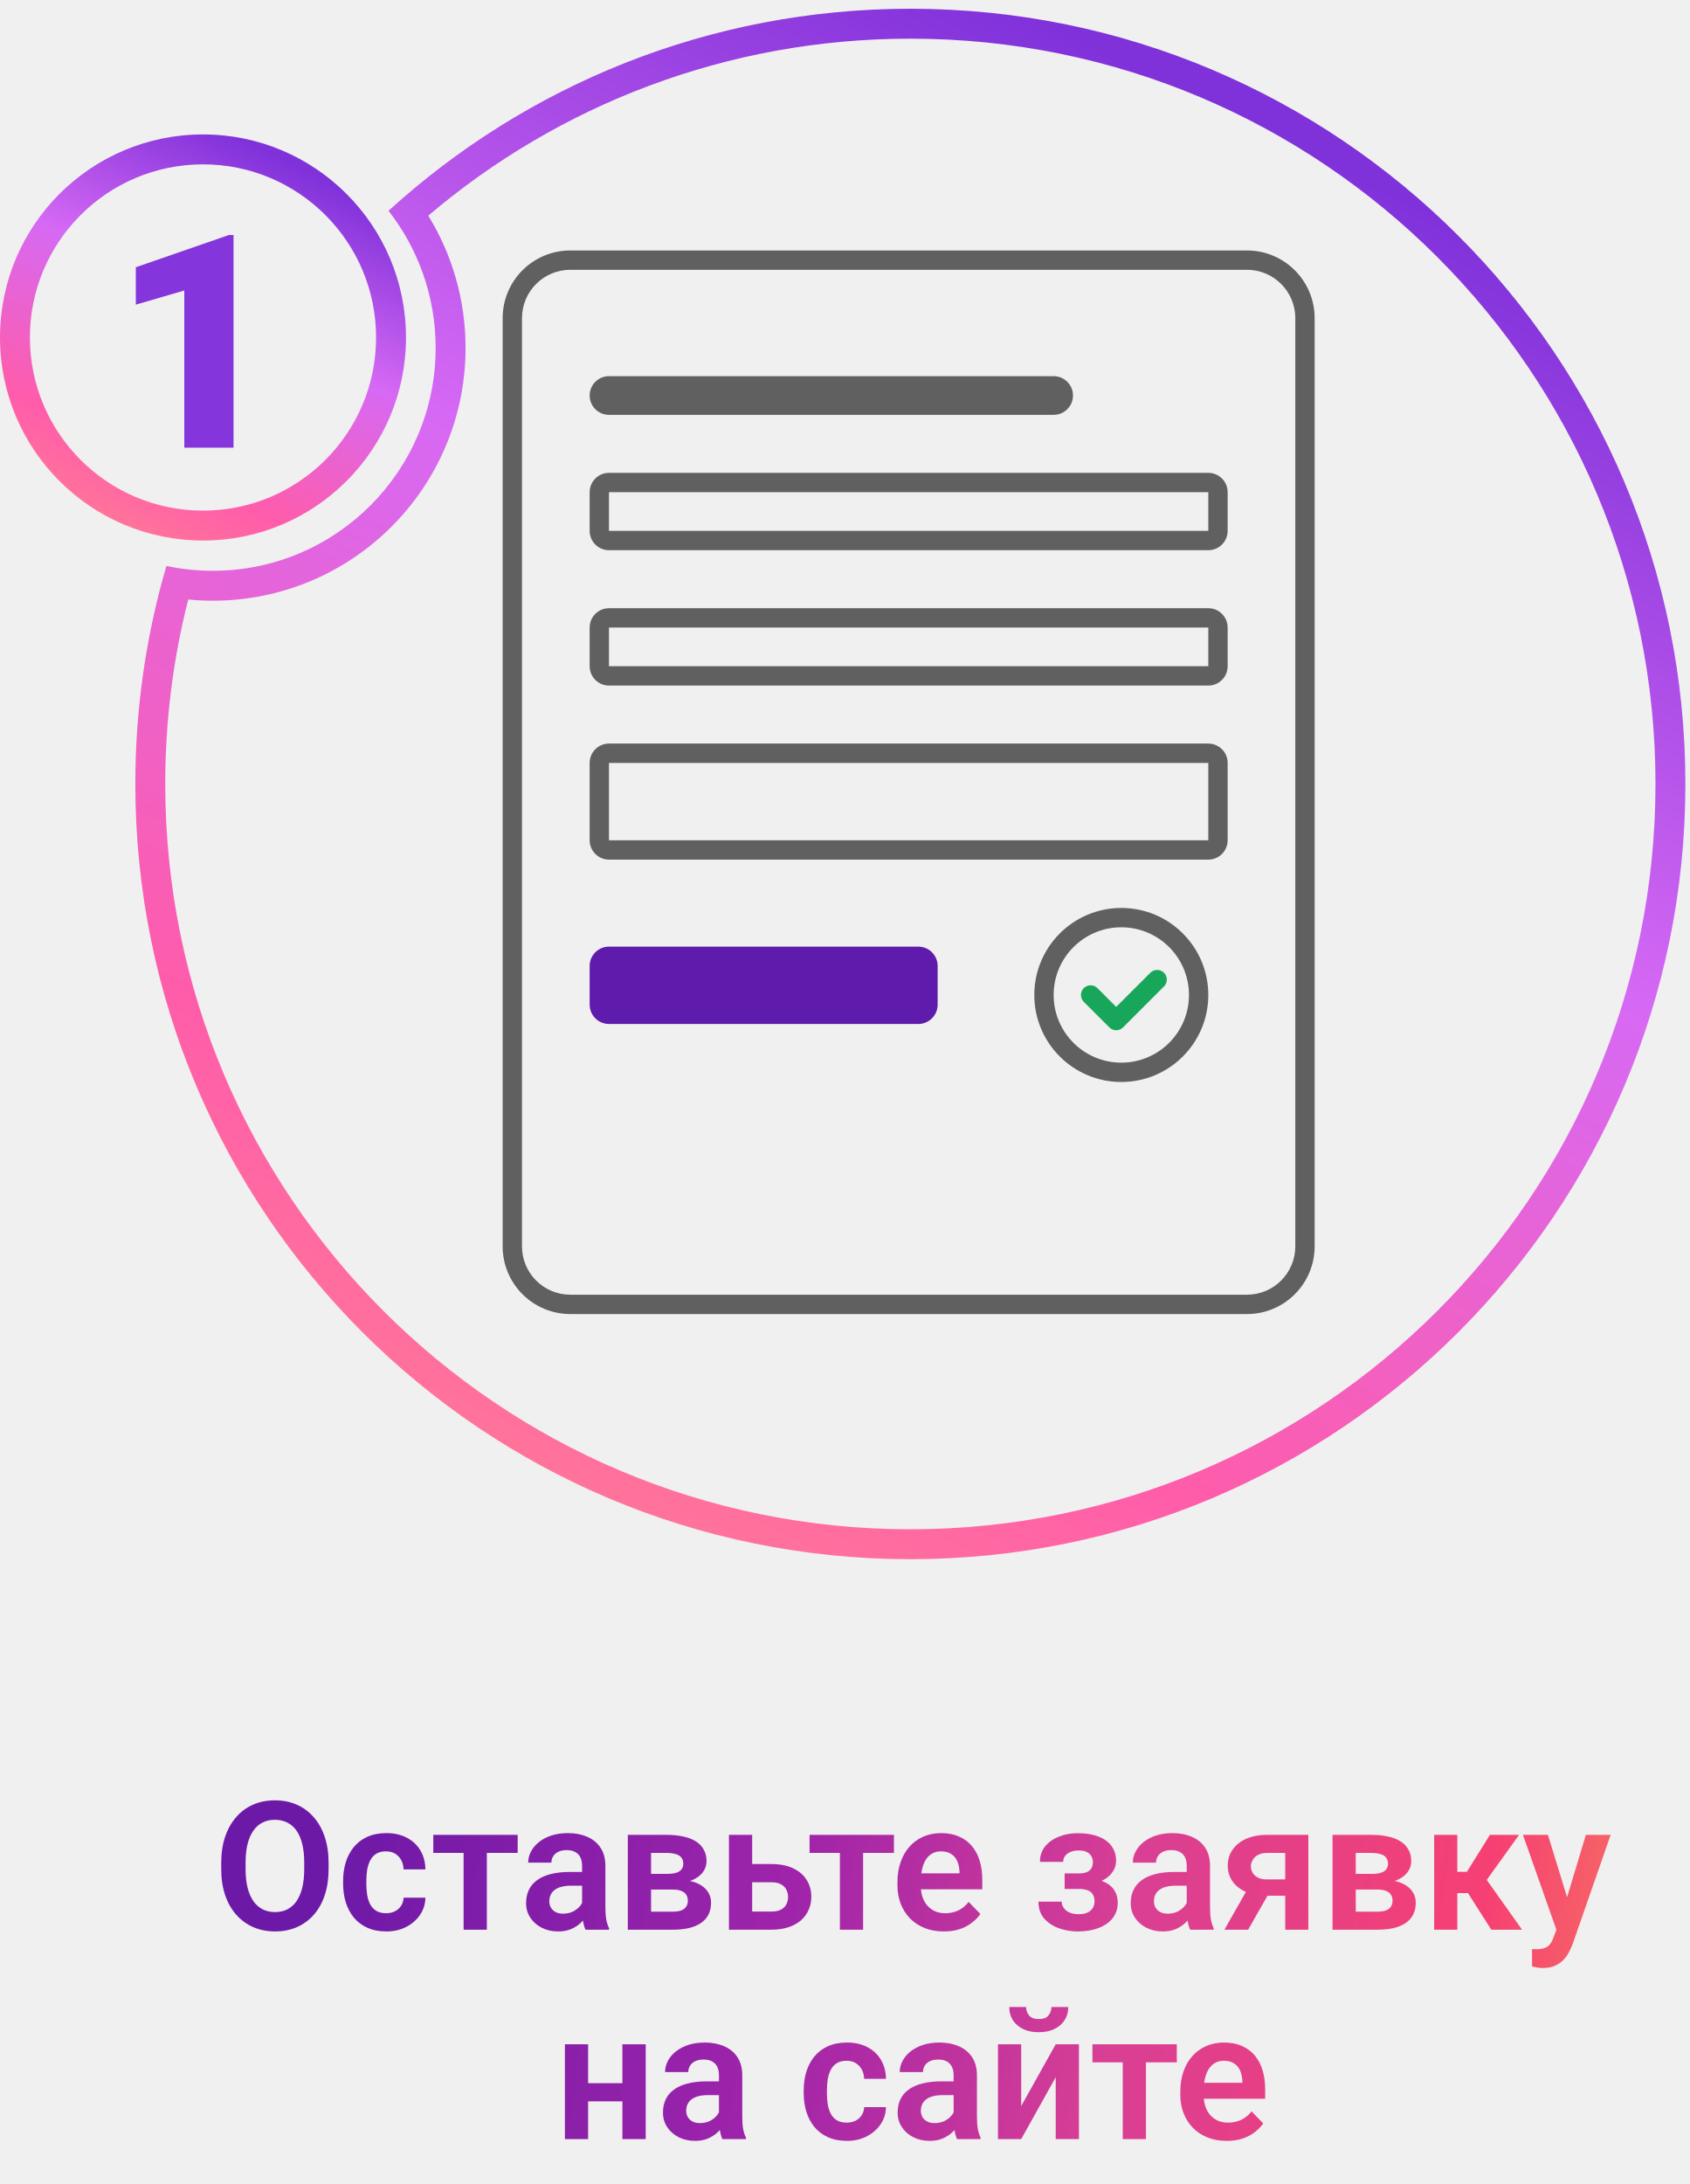
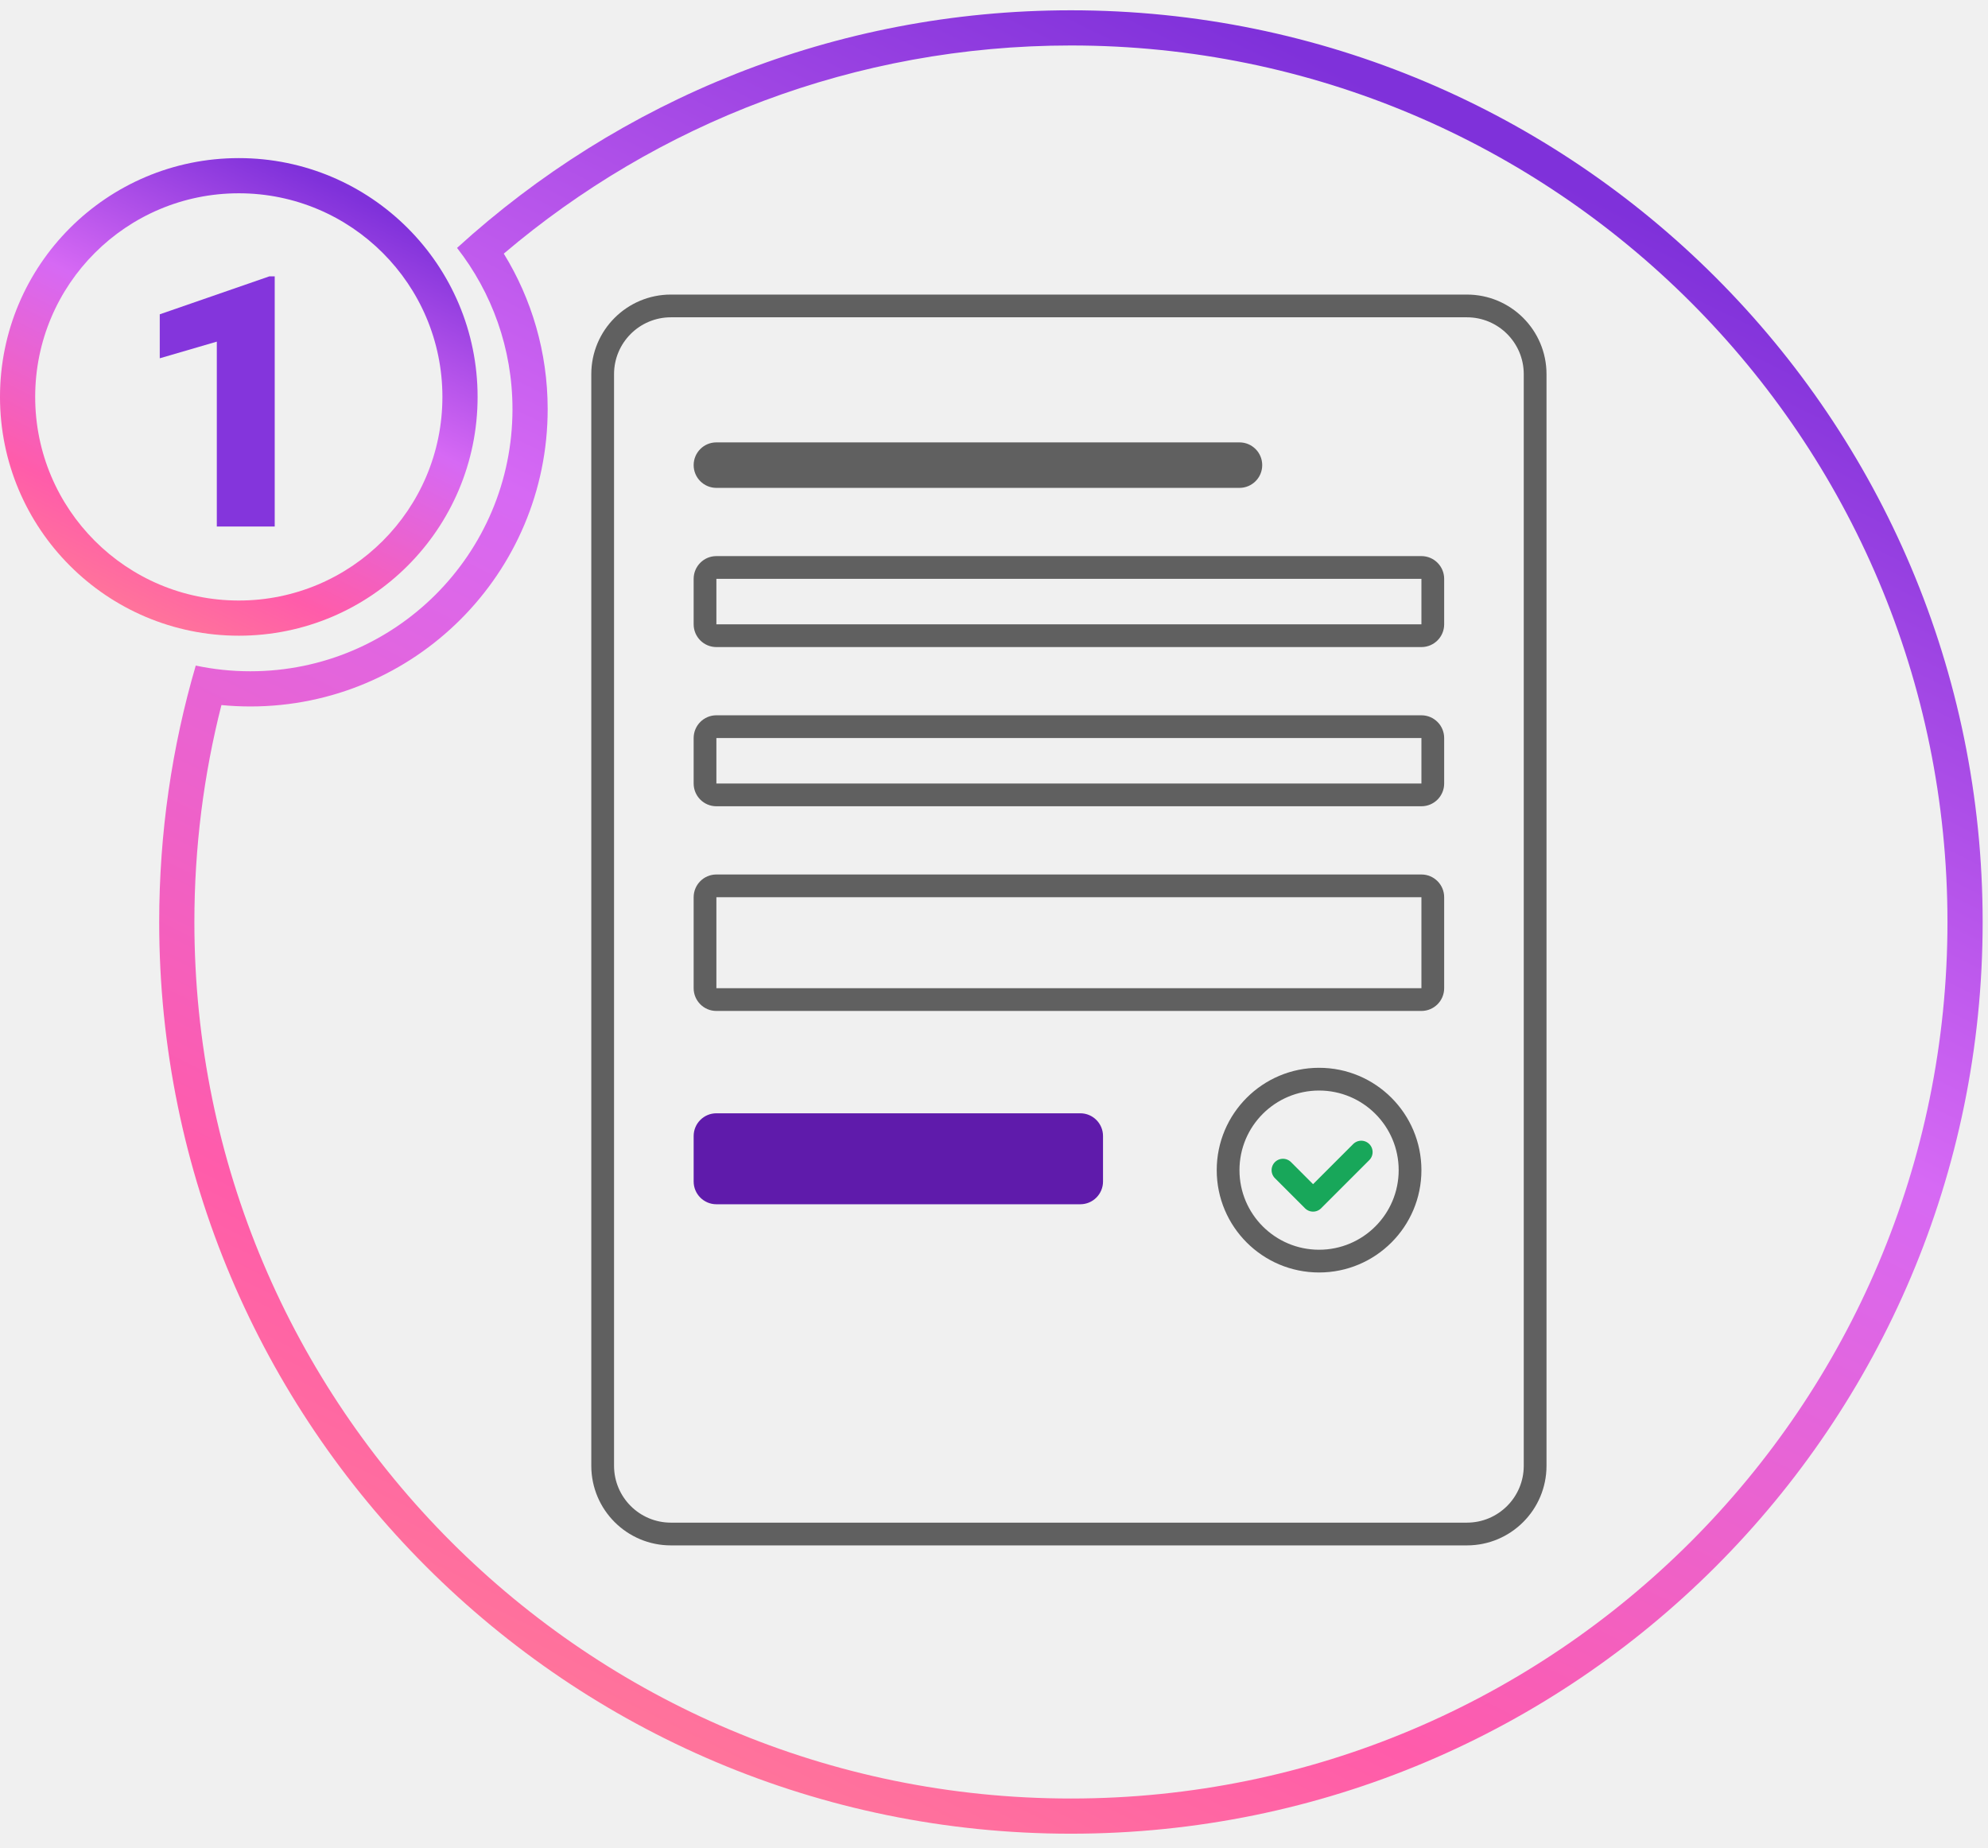
- <svg xmlns="http://www.w3.org/2000/svg" width="113" height="146" viewBox="0 0 113 146" fill="none">
-   <rect x="39.428" y="63.282" width="23.269" height="5.171" rx="1.293" fill="#5F1BAB" />
-   <path d="M39.428 26.439C39.428 25.725 40.006 25.146 40.72 25.146H70.453C71.167 25.146 71.746 25.725 71.746 26.439C71.746 27.153 71.167 27.732 70.453 27.732H40.72C40.006 27.732 39.428 27.153 39.428 26.439Z" fill="#606060" />
-   <path fill-rule="evenodd" clip-rule="evenodd" d="M40.72 31.61C40.006 31.61 39.428 32.189 39.428 32.903V35.488C39.428 36.202 40.006 36.781 40.72 36.781H80.795C81.509 36.781 82.088 36.202 82.088 35.488V32.903C82.088 32.189 81.509 31.61 80.795 31.61H40.72ZM80.795 32.903H40.72L40.72 35.488H80.795V32.903Z" fill="#606060" />
-   <path fill-rule="evenodd" clip-rule="evenodd" d="M39.428 41.952C39.428 41.238 40.006 40.659 40.72 40.659H80.795C81.509 40.659 82.088 41.238 82.088 41.952V44.537C82.088 45.251 81.509 45.83 80.795 45.83H40.72C40.006 45.83 39.428 45.251 39.428 44.537V41.952ZM40.72 41.952H80.795V44.537H40.72L40.72 41.952Z" fill="#606060" />
-   <path fill-rule="evenodd" clip-rule="evenodd" d="M40.72 49.708C40.006 49.708 39.428 50.287 39.428 51.001V56.172C39.428 56.886 40.006 57.465 40.72 57.465H80.795C81.509 57.465 82.088 56.886 82.088 56.172V51.001C82.088 50.287 81.509 49.708 80.795 49.708H40.72ZM80.795 51.001H40.72L40.72 56.172H80.795V51.001Z" fill="#606060" />
-   <path fill-rule="evenodd" clip-rule="evenodd" d="M80.795 66.514C80.795 69.726 78.19 72.331 74.978 72.331C71.765 72.331 69.16 69.726 69.16 66.514C69.16 63.301 71.765 60.696 74.978 60.696C78.19 60.696 80.795 63.301 80.795 66.514ZM79.502 66.514C79.502 69.012 77.476 71.038 74.978 71.038C72.479 71.038 70.453 69.012 70.453 66.514C70.453 64.015 72.479 61.989 74.978 61.989C77.476 61.989 79.502 64.015 79.502 66.514Z" fill="#606060" />
-   <path fill-rule="evenodd" clip-rule="evenodd" d="M33.61 21.268C33.61 18.769 35.636 16.744 38.135 16.744H83.38C85.879 16.744 87.905 18.769 87.905 21.268V83.319C87.905 85.818 85.879 87.844 83.38 87.844H38.135C35.636 87.844 33.61 85.818 33.61 83.319V21.268ZM38.135 18.036C36.35 18.036 34.903 19.483 34.903 21.268V83.319C34.903 85.104 36.35 86.551 38.135 86.551H83.38C85.165 86.551 86.612 85.104 86.612 83.319V21.268C86.612 19.483 85.165 18.036 83.38 18.036H38.135Z" fill="#606060" />
-   <path d="M72.925 66.514L74.636 68.225L77.374 65.487" stroke="#18A75A" stroke-width="1.293" stroke-linecap="round" stroke-linejoin="round" />
-   <path fill-rule="evenodd" clip-rule="evenodd" d="M60.872 102.232C88.389 102.232 110.696 79.925 110.696 52.408C110.696 24.892 88.389 2.585 60.872 2.585C48.578 2.585 37.326 7.036 28.636 14.417C30.218 16.989 31.13 20.019 31.13 23.257C31.13 32.591 23.564 40.157 14.231 40.157C13.677 40.157 13.128 40.13 12.586 40.078C11.583 44.019 11.049 48.15 11.049 52.408C11.049 79.925 33.356 102.232 60.872 102.232ZM11.127 37.833C12.128 38.045 13.166 38.157 14.231 38.157C22.46 38.157 29.13 31.486 29.13 23.257C29.13 19.801 27.953 16.62 25.979 14.092C35.187 5.701 47.432 0.585 60.872 0.585C89.494 0.585 112.696 23.787 112.696 52.408C112.696 81.03 89.494 104.232 60.872 104.232C32.251 104.232 9.049 81.03 9.049 52.408C9.049 47.348 9.774 42.456 11.127 37.833Z" fill="url(#paint0_linear_1099_7982)" />
-   <path fill-rule="evenodd" clip-rule="evenodd" d="M13.574 34.135C19.965 34.135 25.147 28.953 25.147 22.561C25.147 16.169 19.965 10.987 13.574 10.987C7.182 10.987 2 16.169 2 22.561C2 28.953 7.182 34.135 13.574 34.135ZM13.574 36.135C21.07 36.135 27.147 30.058 27.147 22.561C27.147 15.065 21.07 8.987 13.574 8.987C6.077 8.987 0 15.065 0 22.561C0 30.058 6.077 36.135 13.574 36.135Z" fill="url(#paint1_linear_1099_7982)" />
-   <path d="M15.615 15.708V29.927H12.324V19.419L9.081 20.366V17.866L15.312 15.708H15.615Z" fill="#8435DC" />
-   <path d="M21.971 124.518V124.957C21.971 125.602 21.885 126.182 21.713 126.697C21.541 127.209 21.297 127.645 20.98 128.004C20.664 128.363 20.287 128.639 19.85 128.83C19.412 129.021 18.926 129.117 18.391 129.117C17.863 129.117 17.379 129.021 16.938 128.83C16.5 128.639 16.121 128.363 15.801 128.004C15.48 127.645 15.232 127.209 15.057 126.697C14.881 126.182 14.793 125.602 14.793 124.957V124.518C14.793 123.869 14.881 123.289 15.057 122.777C15.232 122.266 15.479 121.83 15.795 121.471C16.111 121.107 16.488 120.83 16.926 120.639C17.367 120.447 17.852 120.352 18.379 120.352C18.914 120.352 19.4 120.447 19.838 120.639C20.275 120.83 20.652 121.107 20.969 121.471C21.289 121.83 21.535 122.266 21.707 122.777C21.883 123.289 21.971 123.869 21.971 124.518ZM20.342 124.957V124.506C20.342 124.041 20.299 123.633 20.213 123.281C20.127 122.926 20 122.627 19.832 122.385C19.664 122.143 19.457 121.961 19.211 121.84C18.965 121.715 18.688 121.652 18.379 121.652C18.066 121.652 17.789 121.715 17.547 121.84C17.309 121.961 17.105 122.143 16.938 122.385C16.77 122.627 16.641 122.926 16.551 123.281C16.465 123.633 16.422 124.041 16.422 124.506V124.957C16.422 125.418 16.465 125.826 16.551 126.182C16.641 126.537 16.77 126.838 16.938 127.084C17.109 127.326 17.316 127.51 17.559 127.635C17.801 127.76 18.078 127.822 18.391 127.822C18.703 127.822 18.98 127.76 19.223 127.635C19.465 127.51 19.668 127.326 19.832 127.084C20 126.838 20.127 126.537 20.213 126.182C20.299 125.826 20.342 125.418 20.342 124.957ZM25.82 127.898C26.039 127.898 26.234 127.855 26.406 127.77C26.578 127.684 26.715 127.562 26.816 127.406C26.922 127.25 26.979 127.068 26.986 126.861H28.445C28.438 127.291 28.316 127.676 28.082 128.016C27.848 128.355 27.535 128.625 27.145 128.824C26.758 129.02 26.324 129.117 25.844 129.117C25.355 129.117 24.93 129.035 24.566 128.871C24.203 128.707 23.9 128.479 23.658 128.186C23.42 127.893 23.24 127.553 23.119 127.166C23.002 126.779 22.943 126.365 22.943 125.924V125.736C22.943 125.295 23.002 124.881 23.119 124.494C23.24 124.107 23.42 123.768 23.658 123.475C23.9 123.182 24.203 122.953 24.566 122.789C24.93 122.625 25.354 122.543 25.838 122.543C26.35 122.543 26.799 122.643 27.186 122.842C27.576 123.041 27.881 123.322 28.1 123.686C28.322 124.049 28.438 124.477 28.445 124.969H26.986C26.979 124.742 26.928 124.539 26.834 124.359C26.74 124.18 26.607 124.035 26.436 123.926C26.264 123.816 26.055 123.762 25.809 123.762C25.547 123.762 25.328 123.816 25.152 123.926C24.98 124.035 24.846 124.186 24.748 124.377C24.654 124.564 24.588 124.775 24.549 125.01C24.514 125.24 24.496 125.482 24.496 125.736V125.924C24.496 126.182 24.514 126.428 24.549 126.662C24.588 126.896 24.654 127.107 24.748 127.295C24.846 127.479 24.98 127.625 25.152 127.734C25.328 127.844 25.551 127.898 25.82 127.898ZM32.553 122.66V129H31V122.66H32.553ZM34.615 122.66V123.867H28.973V122.66H34.615ZM38.922 127.652V124.729C38.922 124.514 38.885 124.328 38.81 124.172C38.736 124.016 38.623 123.895 38.471 123.809C38.318 123.723 38.125 123.68 37.891 123.68C37.684 123.68 37.502 123.715 37.346 123.785C37.193 123.855 37.076 123.955 36.994 124.084C36.912 124.209 36.871 124.354 36.871 124.518H35.318C35.318 124.256 35.381 124.008 35.506 123.773C35.631 123.535 35.809 123.324 36.039 123.141C36.273 122.953 36.553 122.807 36.877 122.701C37.205 122.596 37.572 122.543 37.978 122.543C38.459 122.543 38.887 122.625 39.262 122.789C39.641 122.949 39.938 123.191 40.152 123.516C40.371 123.84 40.48 124.248 40.48 124.74V127.506C40.48 127.822 40.5 128.094 40.539 128.32C40.582 128.543 40.645 128.736 40.727 128.9V129H39.15C39.076 128.84 39.02 128.637 38.98 128.391C38.941 128.141 38.922 127.895 38.922 127.652ZM39.139 125.139L39.15 126.059H38.172C37.93 126.059 37.717 126.084 37.533 126.135C37.35 126.182 37.199 126.252 37.082 126.346C36.965 126.436 36.877 126.545 36.818 126.674C36.76 126.799 36.73 126.941 36.73 127.102C36.73 127.258 36.766 127.398 36.836 127.523C36.91 127.648 37.016 127.748 37.152 127.822C37.293 127.893 37.457 127.928 37.645 127.928C37.918 127.928 38.156 127.873 38.359 127.764C38.562 127.65 38.721 127.514 38.834 127.354C38.947 127.193 39.008 127.041 39.016 126.896L39.461 127.564C39.406 127.725 39.324 127.895 39.215 128.074C39.105 128.254 38.965 128.422 38.793 128.578C38.621 128.734 38.414 128.863 38.172 128.965C37.93 129.066 37.648 129.117 37.328 129.117C36.918 129.117 36.551 129.035 36.227 128.871C35.902 128.707 35.647 128.482 35.459 128.197C35.272 127.912 35.178 127.588 35.178 127.225C35.178 126.889 35.24 126.592 35.365 126.334C35.49 126.076 35.676 125.859 35.922 125.684C36.168 125.504 36.473 125.369 36.836 125.279C37.203 125.186 37.623 125.139 38.096 125.139H39.139ZM44.992 126.316H42.982L42.971 125.268H44.623C44.869 125.268 45.07 125.242 45.227 125.191C45.383 125.141 45.498 125.064 45.572 124.963C45.65 124.861 45.69 124.738 45.69 124.594C45.69 124.469 45.666 124.361 45.619 124.271C45.572 124.178 45.502 124.102 45.408 124.043C45.318 123.984 45.203 123.941 45.062 123.914C44.926 123.883 44.766 123.867 44.582 123.867H43.533V129H41.98V122.66H44.582C44.992 122.66 45.361 122.697 45.69 122.771C46.018 122.842 46.297 122.949 46.527 123.094C46.758 123.238 46.934 123.422 47.055 123.645C47.18 123.863 47.242 124.121 47.242 124.418C47.242 124.613 47.199 124.797 47.113 124.969C47.027 125.141 46.9 125.293 46.732 125.426C46.565 125.559 46.357 125.668 46.111 125.754C45.865 125.836 45.584 125.887 45.268 125.906L44.992 126.316ZM44.992 129H42.566L43.141 127.793H44.992C45.219 127.793 45.406 127.766 45.555 127.711C45.703 127.652 45.812 127.568 45.883 127.459C45.957 127.35 45.994 127.217 45.994 127.061C45.994 126.908 45.959 126.777 45.889 126.668C45.822 126.555 45.715 126.469 45.566 126.41C45.422 126.348 45.23 126.316 44.992 126.316H43.393L43.404 125.268H45.262L45.672 125.684C46.094 125.711 46.443 125.797 46.721 125.941C46.998 126.082 47.205 126.262 47.342 126.48C47.478 126.695 47.547 126.932 47.547 127.189C47.547 127.49 47.49 127.754 47.377 127.98C47.264 128.207 47.098 128.396 46.879 128.549C46.66 128.697 46.393 128.811 46.076 128.889C45.76 128.963 45.398 129 44.992 129ZM49.738 124.611H51.59C52.152 124.611 52.631 124.705 53.025 124.893C53.424 125.076 53.727 125.334 53.934 125.666C54.145 125.994 54.25 126.375 54.25 126.809C54.25 127.121 54.19 127.412 54.068 127.682C53.951 127.947 53.779 128.18 53.553 128.379C53.326 128.574 53.047 128.727 52.715 128.836C52.387 128.945 52.012 129 51.59 129H48.742V122.66H50.295V127.787H51.59C51.859 127.787 52.074 127.742 52.234 127.652C52.398 127.559 52.516 127.439 52.586 127.295C52.66 127.146 52.697 126.988 52.697 126.82C52.697 126.648 52.66 126.488 52.586 126.34C52.516 126.188 52.398 126.064 52.234 125.971C52.074 125.877 51.859 125.83 51.59 125.83H49.738V124.611ZM57.713 122.66V129H56.16V122.66H57.713ZM59.775 122.66V123.867H54.133V122.66H59.775ZM63.109 129.117C62.629 129.117 62.197 129.039 61.815 128.883C61.432 128.727 61.105 128.51 60.836 128.232C60.57 127.951 60.365 127.625 60.221 127.254C60.08 126.879 60.01 126.477 60.01 126.047V125.812C60.01 125.324 60.08 124.881 60.221 124.482C60.361 124.08 60.56 123.734 60.818 123.445C61.076 123.156 61.385 122.934 61.744 122.777C62.103 122.621 62.5 122.543 62.934 122.543C63.383 122.543 63.779 122.619 64.123 122.771C64.467 122.92 64.754 123.131 64.984 123.404C65.215 123.678 65.389 124.006 65.506 124.389C65.623 124.768 65.682 125.188 65.682 125.648V126.299H60.713V125.232H64.158V125.115C64.15 124.869 64.103 124.645 64.018 124.441C63.932 124.234 63.799 124.07 63.619 123.949C63.44 123.824 63.207 123.762 62.922 123.762C62.691 123.762 62.49 123.812 62.318 123.914C62.15 124.012 62.01 124.152 61.897 124.336C61.787 124.516 61.705 124.73 61.65 124.98C61.596 125.23 61.568 125.508 61.568 125.812V126.047C61.568 126.312 61.603 126.559 61.674 126.785C61.748 127.012 61.855 127.209 61.996 127.377C62.141 127.541 62.312 127.67 62.512 127.764C62.715 127.854 62.945 127.898 63.203 127.898C63.527 127.898 63.82 127.836 64.082 127.711C64.348 127.582 64.578 127.393 64.773 127.143L65.553 127.951C65.42 128.146 65.24 128.334 65.014 128.514C64.791 128.693 64.522 128.84 64.205 128.953C63.889 129.062 63.523 129.117 63.109 129.117ZM72.426 125.977H71.189V125.238H72.133C72.363 125.238 72.547 125.207 72.684 125.145C72.824 125.082 72.924 124.994 72.982 124.881C73.045 124.768 73.076 124.637 73.076 124.488C73.076 124.355 73.047 124.23 72.988 124.113C72.93 123.992 72.832 123.895 72.695 123.82C72.559 123.742 72.369 123.703 72.127 123.703C71.928 123.703 71.75 123.734 71.594 123.797C71.438 123.859 71.314 123.947 71.225 124.061C71.135 124.174 71.09 124.309 71.09 124.465H69.537C69.537 124.066 69.65 123.725 69.877 123.439C70.107 123.154 70.414 122.936 70.797 122.783C71.18 122.627 71.6 122.549 72.057 122.549C72.451 122.549 72.807 122.59 73.123 122.672C73.439 122.75 73.709 122.867 73.932 123.023C74.154 123.18 74.326 123.373 74.447 123.604C74.568 123.83 74.629 124.094 74.629 124.395C74.629 124.609 74.578 124.812 74.477 125.004C74.375 125.195 74.228 125.365 74.037 125.514C73.846 125.658 73.613 125.771 73.34 125.854C73.07 125.936 72.766 125.977 72.426 125.977ZM71.189 125.555H72.426C72.805 125.555 73.137 125.592 73.422 125.666C73.711 125.736 73.953 125.842 74.148 125.982C74.344 126.123 74.49 126.297 74.588 126.504C74.689 126.707 74.74 126.941 74.74 127.207C74.74 127.508 74.674 127.777 74.541 128.016C74.412 128.25 74.228 128.449 73.99 128.613C73.752 128.777 73.469 128.902 73.141 128.988C72.812 129.074 72.451 129.117 72.057 129.117C71.631 129.117 71.217 129.047 70.814 128.906C70.416 128.766 70.086 128.549 69.824 128.256C69.566 127.963 69.438 127.586 69.438 127.125H70.99C70.99 127.273 71.035 127.412 71.125 127.541C71.215 127.67 71.344 127.773 71.512 127.852C71.684 127.926 71.891 127.963 72.133 127.963C72.379 127.963 72.58 127.924 72.736 127.846C72.893 127.768 73.006 127.664 73.076 127.535C73.15 127.402 73.188 127.264 73.188 127.119C73.188 126.92 73.148 126.76 73.07 126.639C72.996 126.514 72.879 126.422 72.719 126.363C72.562 126.305 72.367 126.275 72.133 126.275H71.189V125.555ZM79.352 127.652V124.729C79.352 124.514 79.314 124.328 79.24 124.172C79.166 124.016 79.053 123.895 78.9 123.809C78.748 123.723 78.555 123.68 78.32 123.68C78.113 123.68 77.932 123.715 77.775 123.785C77.623 123.855 77.506 123.955 77.424 124.084C77.342 124.209 77.301 124.354 77.301 124.518H75.748C75.748 124.256 75.811 124.008 75.936 123.773C76.061 123.535 76.238 123.324 76.469 123.141C76.703 122.953 76.982 122.807 77.307 122.701C77.635 122.596 78.002 122.543 78.408 122.543C78.889 122.543 79.316 122.625 79.691 122.789C80.07 122.949 80.367 123.191 80.582 123.516C80.801 123.84 80.91 124.248 80.91 124.74V127.506C80.91 127.822 80.93 128.094 80.969 128.32C81.012 128.543 81.074 128.736 81.156 128.9V129H79.58C79.506 128.84 79.449 128.637 79.41 128.391C79.371 128.141 79.352 127.895 79.352 127.652ZM79.568 125.139L79.58 126.059H78.602C78.359 126.059 78.147 126.084 77.963 126.135C77.779 126.182 77.629 126.252 77.512 126.346C77.394 126.436 77.307 126.545 77.248 126.674C77.189 126.799 77.16 126.941 77.16 127.102C77.16 127.258 77.195 127.398 77.266 127.523C77.34 127.648 77.445 127.748 77.582 127.822C77.723 127.893 77.887 127.928 78.074 127.928C78.348 127.928 78.586 127.873 78.789 127.764C78.992 127.65 79.15 127.514 79.264 127.354C79.377 127.193 79.438 127.041 79.445 126.896L79.891 127.564C79.836 127.725 79.754 127.895 79.644 128.074C79.535 128.254 79.394 128.422 79.223 128.578C79.051 128.734 78.844 128.863 78.602 128.965C78.359 129.066 78.078 129.117 77.758 129.117C77.348 129.117 76.981 129.035 76.656 128.871C76.332 128.707 76.076 128.482 75.889 128.197C75.701 127.912 75.607 127.588 75.607 127.225C75.607 126.889 75.67 126.592 75.795 126.334C75.92 126.076 76.106 125.859 76.352 125.684C76.598 125.504 76.902 125.369 77.266 125.279C77.633 125.186 78.053 125.139 78.525 125.139H79.568ZM83.652 125.871H85.24L83.459 129H81.871L83.652 125.871ZM84.731 122.66H87.484V129H85.938V123.867H84.731C84.484 123.867 84.279 123.912 84.115 124.002C83.955 124.092 83.836 124.207 83.758 124.348C83.68 124.484 83.641 124.625 83.641 124.77C83.641 124.91 83.678 125.047 83.752 125.18C83.826 125.312 83.939 125.422 84.092 125.508C84.248 125.594 84.443 125.637 84.678 125.637H86.488V126.727H84.678C84.275 126.727 83.914 126.678 83.594 126.58C83.277 126.479 83.006 126.338 82.779 126.158C82.557 125.979 82.387 125.768 82.269 125.525C82.152 125.279 82.094 125.012 82.094 124.723C82.094 124.426 82.152 124.152 82.269 123.902C82.391 123.652 82.564 123.434 82.791 123.246C83.022 123.059 83.299 122.914 83.623 122.812C83.951 122.711 84.32 122.66 84.731 122.66ZM92.113 126.316H90.103L90.092 125.268H91.744C91.99 125.268 92.191 125.242 92.348 125.191C92.504 125.141 92.619 125.064 92.693 124.963C92.772 124.861 92.811 124.738 92.811 124.594C92.811 124.469 92.787 124.361 92.74 124.271C92.693 124.178 92.623 124.102 92.529 124.043C92.439 123.984 92.324 123.941 92.184 123.914C92.047 123.883 91.887 123.867 91.703 123.867H90.654V129H89.102V122.66H91.703C92.113 122.66 92.482 122.697 92.811 122.771C93.139 122.842 93.418 122.949 93.648 123.094C93.879 123.238 94.055 123.422 94.176 123.645C94.301 123.863 94.363 124.121 94.363 124.418C94.363 124.613 94.32 124.797 94.234 124.969C94.148 125.141 94.022 125.293 93.853 125.426C93.686 125.559 93.478 125.668 93.232 125.754C92.986 125.836 92.705 125.887 92.389 125.906L92.113 126.316ZM92.113 129H89.688L90.262 127.793H92.113C92.34 127.793 92.527 127.766 92.676 127.711C92.824 127.652 92.934 127.568 93.004 127.459C93.078 127.35 93.115 127.217 93.115 127.061C93.115 126.908 93.08 126.777 93.01 126.668C92.943 126.555 92.836 126.469 92.688 126.41C92.543 126.348 92.352 126.316 92.113 126.316H90.514L90.525 125.268H92.383L92.793 125.684C93.215 125.711 93.564 125.797 93.842 125.941C94.119 126.082 94.326 126.262 94.463 126.48C94.6 126.695 94.668 126.932 94.668 127.189C94.668 127.49 94.611 127.754 94.498 127.98C94.385 128.207 94.219 128.396 94 128.549C93.781 128.697 93.514 128.811 93.197 128.889C92.881 128.963 92.519 129 92.113 129ZM97.445 122.66V129H95.898V122.66H97.445ZM101.576 122.66L98.781 126.551H97.135L96.941 125.133H98.084L99.625 122.66H101.576ZM99.719 129L97.984 126.281L99.273 125.473L101.775 129H99.719ZM104.342 128.297L106.041 122.66H107.699L105.156 129.961C105.098 130.117 105.021 130.287 104.928 130.471C104.838 130.654 104.717 130.828 104.564 130.992C104.412 131.16 104.221 131.297 103.99 131.402C103.764 131.508 103.488 131.561 103.164 131.561C103.023 131.561 102.898 131.551 102.789 131.531C102.68 131.512 102.564 131.486 102.443 131.455V130.295C102.482 130.299 102.527 130.301 102.578 130.301C102.633 130.305 102.68 130.307 102.719 130.307C102.945 130.307 103.133 130.279 103.281 130.225C103.43 130.174 103.549 130.09 103.639 129.973C103.732 129.859 103.811 129.711 103.873 129.527L104.342 128.297ZM103.504 122.66L104.939 127.33L105.191 128.965L104.125 129.158L101.834 122.66H103.504ZM42.092 139.262V140.475H38.84V139.262H42.092ZM39.326 136.66V143H37.773V136.66H39.326ZM43.176 136.66V143H41.617V136.66H43.176ZM48.074 141.652V138.729C48.074 138.514 48.037 138.328 47.963 138.172C47.889 138.016 47.775 137.895 47.623 137.809C47.471 137.723 47.277 137.68 47.043 137.68C46.836 137.68 46.654 137.715 46.498 137.785C46.346 137.855 46.228 137.955 46.147 138.084C46.065 138.209 46.023 138.354 46.023 138.518H44.471C44.471 138.256 44.533 138.008 44.658 137.773C44.783 137.535 44.961 137.324 45.191 137.141C45.426 136.953 45.705 136.807 46.029 136.701C46.357 136.596 46.725 136.543 47.131 136.543C47.611 136.543 48.039 136.625 48.414 136.789C48.793 136.949 49.09 137.191 49.305 137.516C49.523 137.84 49.633 138.248 49.633 138.74V141.506C49.633 141.822 49.652 142.094 49.691 142.32C49.734 142.543 49.797 142.736 49.879 142.9V143H48.303C48.228 142.84 48.172 142.637 48.133 142.391C48.094 142.141 48.074 141.895 48.074 141.652ZM48.291 139.139L48.303 140.059H47.324C47.082 140.059 46.869 140.084 46.685 140.135C46.502 140.182 46.352 140.252 46.234 140.346C46.117 140.436 46.029 140.545 45.971 140.674C45.912 140.799 45.883 140.941 45.883 141.102C45.883 141.258 45.918 141.398 45.988 141.523C46.062 141.648 46.168 141.748 46.305 141.822C46.445 141.893 46.609 141.928 46.797 141.928C47.07 141.928 47.309 141.873 47.512 141.764C47.715 141.65 47.873 141.514 47.986 141.354C48.1 141.193 48.16 141.041 48.168 140.896L48.613 141.564C48.559 141.725 48.477 141.895 48.367 142.074C48.258 142.254 48.117 142.422 47.945 142.578C47.773 142.734 47.566 142.863 47.324 142.965C47.082 143.066 46.801 143.117 46.48 143.117C46.07 143.117 45.703 143.035 45.379 142.871C45.055 142.707 44.799 142.482 44.611 142.197C44.424 141.912 44.33 141.588 44.33 141.225C44.33 140.889 44.393 140.592 44.518 140.334C44.643 140.076 44.828 139.859 45.074 139.684C45.32 139.504 45.625 139.369 45.988 139.279C46.355 139.186 46.775 139.139 47.248 139.139H48.291ZM56.617 141.898C56.836 141.898 57.031 141.855 57.203 141.77C57.375 141.684 57.512 141.562 57.613 141.406C57.719 141.25 57.775 141.068 57.783 140.861H59.242C59.234 141.291 59.113 141.676 58.879 142.016C58.645 142.355 58.332 142.625 57.941 142.824C57.555 143.02 57.121 143.117 56.641 143.117C56.152 143.117 55.727 143.035 55.363 142.871C55 142.707 54.697 142.479 54.455 142.186C54.217 141.893 54.037 141.553 53.916 141.166C53.799 140.779 53.74 140.365 53.74 139.924V139.736C53.74 139.295 53.799 138.881 53.916 138.494C54.037 138.107 54.217 137.768 54.455 137.475C54.697 137.182 55 136.953 55.363 136.789C55.727 136.625 56.15 136.543 56.635 136.543C57.147 136.543 57.596 136.643 57.982 136.842C58.373 137.041 58.678 137.322 58.897 137.686C59.119 138.049 59.234 138.477 59.242 138.969H57.783C57.775 138.742 57.725 138.539 57.631 138.359C57.537 138.18 57.404 138.035 57.232 137.926C57.06 137.816 56.852 137.762 56.605 137.762C56.344 137.762 56.125 137.816 55.949 137.926C55.777 138.035 55.643 138.186 55.545 138.377C55.451 138.564 55.385 138.775 55.346 139.01C55.31 139.24 55.293 139.482 55.293 139.736V139.924C55.293 140.182 55.31 140.428 55.346 140.662C55.385 140.896 55.451 141.107 55.545 141.295C55.643 141.479 55.777 141.625 55.949 141.734C56.125 141.844 56.348 141.898 56.617 141.898ZM63.766 141.652V138.729C63.766 138.514 63.728 138.328 63.654 138.172C63.58 138.016 63.467 137.895 63.315 137.809C63.162 137.723 62.969 137.68 62.734 137.68C62.527 137.68 62.346 137.715 62.19 137.785C62.037 137.855 61.92 137.955 61.838 138.084C61.756 138.209 61.715 138.354 61.715 138.518H60.162C60.162 138.256 60.225 138.008 60.35 137.773C60.475 137.535 60.652 137.324 60.883 137.141C61.117 136.953 61.397 136.807 61.721 136.701C62.049 136.596 62.416 136.543 62.822 136.543C63.303 136.543 63.73 136.625 64.106 136.789C64.484 136.949 64.781 137.191 64.996 137.516C65.215 137.84 65.324 138.248 65.324 138.74V141.506C65.324 141.822 65.344 142.094 65.383 142.32C65.426 142.543 65.488 142.736 65.57 142.9V143H63.994C63.92 142.84 63.863 142.637 63.824 142.391C63.785 142.141 63.766 141.895 63.766 141.652ZM63.982 139.139L63.994 140.059H63.016C62.773 140.059 62.56 140.084 62.377 140.135C62.193 140.182 62.043 140.252 61.926 140.346C61.809 140.436 61.721 140.545 61.662 140.674C61.603 140.799 61.574 140.941 61.574 141.102C61.574 141.258 61.609 141.398 61.68 141.523C61.754 141.648 61.859 141.748 61.996 141.822C62.137 141.893 62.301 141.928 62.488 141.928C62.762 141.928 63 141.873 63.203 141.764C63.406 141.65 63.565 141.514 63.678 141.354C63.791 141.193 63.852 141.041 63.859 140.896L64.305 141.564C64.25 141.725 64.168 141.895 64.059 142.074C63.949 142.254 63.809 142.422 63.637 142.578C63.465 142.734 63.258 142.863 63.016 142.965C62.773 143.066 62.492 143.117 62.172 143.117C61.762 143.117 61.395 143.035 61.07 142.871C60.746 142.707 60.49 142.482 60.303 142.197C60.115 141.912 60.022 141.588 60.022 141.225C60.022 140.889 60.084 140.592 60.209 140.334C60.334 140.076 60.52 139.859 60.766 139.684C61.012 139.504 61.316 139.369 61.68 139.279C62.047 139.186 62.467 139.139 62.94 139.139H63.982ZM68.283 140.791L70.592 136.66H72.144V143H70.592V138.863L68.283 143H66.731V136.66H68.283V140.791ZM70.305 134.17H71.43C71.43 134.498 71.35 134.789 71.189 135.043C71.029 135.297 70.801 135.496 70.504 135.641C70.211 135.781 69.863 135.852 69.461 135.852C68.856 135.852 68.375 135.695 68.019 135.383C67.664 135.07 67.486 134.666 67.486 134.17H68.611C68.611 134.377 68.676 134.562 68.805 134.727C68.934 134.891 69.152 134.973 69.461 134.973C69.769 134.973 69.986 134.891 70.111 134.727C70.24 134.562 70.305 134.377 70.305 134.17ZM76.627 136.66V143H75.074V136.66H76.627ZM78.689 136.66V137.867H73.047V136.66H78.689ZM82.023 143.117C81.543 143.117 81.111 143.039 80.728 142.883C80.346 142.727 80.019 142.51 79.75 142.232C79.484 141.951 79.279 141.625 79.135 141.254C78.994 140.879 78.924 140.477 78.924 140.047V139.812C78.924 139.324 78.994 138.881 79.135 138.482C79.275 138.08 79.475 137.734 79.732 137.445C79.99 137.156 80.299 136.934 80.658 136.777C81.018 136.621 81.414 136.543 81.848 136.543C82.297 136.543 82.693 136.619 83.037 136.771C83.381 136.92 83.668 137.131 83.898 137.404C84.129 137.678 84.303 138.006 84.42 138.389C84.537 138.768 84.596 139.188 84.596 139.648V140.299H79.627V139.232H83.072V139.115C83.064 138.869 83.018 138.645 82.932 138.441C82.846 138.234 82.713 138.07 82.533 137.949C82.353 137.824 82.121 137.762 81.836 137.762C81.606 137.762 81.404 137.812 81.232 137.914C81.064 138.012 80.924 138.152 80.811 138.336C80.701 138.516 80.619 138.73 80.564 138.98C80.51 139.23 80.482 139.508 80.482 139.812V140.047C80.482 140.312 80.518 140.559 80.588 140.785C80.662 141.012 80.769 141.209 80.91 141.377C81.055 141.541 81.227 141.67 81.426 141.764C81.629 141.854 81.859 141.898 82.117 141.898C82.441 141.898 82.734 141.836 82.996 141.711C83.262 141.582 83.492 141.393 83.688 141.143L84.467 141.951C84.334 142.146 84.154 142.334 83.928 142.514C83.705 142.693 83.436 142.84 83.119 142.953C82.803 143.062 82.438 143.117 82.023 143.117Z" fill="url(#paint2_linear_1099_7982)" />
+ <svg xmlns="http://www.w3.org/2000/svg" width="113" height="105" viewBox="0 0 113 105" fill="none">
+   <g clip-path="url(#clip0_1_2)">
+     <path d="M61.405 63.282H40.721C40.007 63.282 39.428 63.861 39.428 64.575V67.16C39.428 67.874 40.007 68.453 40.721 68.453H61.405C62.118 68.453 62.697 67.874 62.697 67.16V64.575C62.697 63.861 62.118 63.282 61.405 63.282Z" fill="#5F1BAB" />
+     <path d="M39.428 26.439C39.428 25.725 40.006 25.146 40.72 25.146H70.453C71.167 25.146 71.746 25.725 71.746 26.439C71.746 27.153 71.167 27.732 70.453 27.732H40.72C40.006 27.732 39.428 27.153 39.428 26.439Z" fill="#606060" />
+     <path fill-rule="evenodd" clip-rule="evenodd" d="M40.72 31.61C40.006 31.61 39.428 32.189 39.428 32.903V35.488C39.428 36.202 40.006 36.781 40.72 36.781H80.795C81.509 36.781 82.088 36.202 82.088 35.488V32.903C82.088 32.189 81.509 31.61 80.795 31.61H40.72ZM80.795 32.903H40.72V35.488H80.795V32.903Z" fill="#606060" />
+     <path fill-rule="evenodd" clip-rule="evenodd" d="M39.428 41.952C39.428 41.238 40.006 40.659 40.72 40.659H80.795C81.509 40.659 82.088 41.238 82.088 41.952V44.537C82.088 45.251 81.509 45.83 80.795 45.83H40.72C40.006 45.83 39.428 45.251 39.428 44.537V41.952ZM40.72 41.952H80.795V44.537H40.72V41.952Z" fill="#606060" />
+     <path fill-rule="evenodd" clip-rule="evenodd" d="M40.72 49.708C40.006 49.708 39.428 50.287 39.428 51.001V56.172C39.428 56.886 40.006 57.465 40.72 57.465H80.795C81.509 57.465 82.088 56.886 82.088 56.172V51.001C82.088 50.287 81.509 49.708 80.795 49.708H40.72ZM80.795 51.001H40.72V56.172H80.795V51.001Z" fill="#606060" />
+     <path fill-rule="evenodd" clip-rule="evenodd" d="M80.795 66.514C80.795 69.726 78.19 72.331 74.978 72.331C71.765 72.331 69.16 69.726 69.16 66.514C69.16 63.301 71.765 60.696 74.978 60.696C78.19 60.696 80.795 63.301 80.795 66.514ZM79.502 66.514C79.502 69.012 77.476 71.038 74.978 71.038C72.479 71.038 70.453 69.012 70.453 66.514C70.453 64.015 72.479 61.989 74.978 61.989C77.476 61.989 79.502 64.015 79.502 66.514Z" fill="#606060" />
+     <path fill-rule="evenodd" clip-rule="evenodd" d="M33.61 21.268C33.61 18.769 35.636 16.744 38.135 16.744H83.38C85.879 16.744 87.905 18.769 87.905 21.268V83.319C87.905 85.818 85.879 87.844 83.38 87.844H38.135C35.636 87.844 33.61 85.818 33.61 83.319V21.268ZM38.135 18.036C36.35 18.036 34.903 19.483 34.903 21.268V83.319C34.903 85.104 36.35 86.551 38.135 86.551H83.38C85.165 86.551 86.612 85.104 86.612 83.319V21.268C86.612 19.483 85.165 18.036 83.38 18.036H38.135Z" fill="#606060" />
+     <path d="M72.925 66.514L74.636 68.225L77.374 65.487" stroke="#18A75A" stroke-width="1.293" stroke-linecap="round" stroke-linejoin="round" />
+     <path fill-rule="evenodd" clip-rule="evenodd" d="M60.872 102.232C88.389 102.232 110.696 79.925 110.696 52.408C110.696 24.892 88.389 2.585 60.872 2.585C48.578 2.585 37.326 7.036 28.636 14.417C30.218 16.989 31.13 20.019 31.13 23.257C31.13 32.591 23.564 40.157 14.231 40.157C13.677 40.157 13.128 40.13 12.586 40.078C11.583 44.019 11.049 48.15 11.049 52.408C11.049 79.925 33.356 102.232 60.872 102.232ZM11.127 37.833C12.128 38.045 13.166 38.157 14.231 38.157C22.46 38.157 29.13 31.486 29.13 23.257C29.13 19.801 27.953 16.62 25.979 14.092C35.187 5.701 47.432 0.585 60.872 0.585C89.494 0.585 112.696 23.787 112.696 52.408C112.696 81.03 89.494 104.232 60.872 104.232C32.251 104.232 9.049 81.03 9.049 52.408C9.049 47.348 9.774 42.456 11.127 37.833Z" fill="url(#paint0_linear_1_2)" />
+     <path fill-rule="evenodd" clip-rule="evenodd" d="M13.574 34.135C19.965 34.135 25.147 28.953 25.147 22.561C25.147 16.169 19.965 10.987 13.574 10.987C7.182 10.987 2 16.169 2 22.561C2 28.953 7.182 34.135 13.574 34.135ZM13.574 36.135C21.07 36.135 27.147 30.058 27.147 22.561C27.147 15.065 21.07 8.987 13.574 8.987C6.077 8.987 0 15.065 0 22.561C0 30.058 6.077 36.135 13.574 36.135Z" fill="url(#paint1_linear_1_2)" />
+     <path d="M15.615 15.708V29.927H12.324V19.419L9.081 20.366V17.866L15.312 15.708H15.615Z" fill="#8435DC" />
+   </g>
  <defs>
-     <linearGradient id="paint0_linear_1099_7982" x1="107.271" y1="19.41" x2="50.338" y2="135.084" gradientUnits="userSpaceOnUse">
+     <linearGradient id="paint0_linear_1_2" x1="107.271" y1="19.41" x2="50.338" y2="135.084" gradientUnits="userSpaceOnUse">
      <stop stop-color="#7F31DA" />
      <stop offset="0.326" stop-color="#D669F4" />
      <stop offset="0.654" stop-color="#FF5CAA" />
      <stop offset="1" stop-color="#FF9883" />
    </linearGradient>
-     <linearGradient id="paint1_linear_1099_7982" x1="25.727" y1="13.918" x2="10.815" y2="44.215" gradientUnits="userSpaceOnUse">
+     <linearGradient id="paint1_linear_1_2" x1="25.727" y1="13.918" x2="10.815" y2="44.215" gradientUnits="userSpaceOnUse">
      <stop stop-color="#7F31DA" />
      <stop offset="0.326" stop-color="#D669F4" />
      <stop offset="0.654" stop-color="#FF5CAA" />
      <stop offset="1" stop-color="#FF9883" />
    </linearGradient>
-     <linearGradient id="paint2_linear_1099_7982" x1="17.487" y1="141.134" x2="109.806" y2="153.401" gradientUnits="userSpaceOnUse">
-       <stop offset="0.024" stop-color="#6D19A8" />
-       <stop offset="0.357" stop-color="#9F24AA" />
-       <stop offset="0.597" stop-color="#D93F94" />
-       <stop offset="0.852" stop-color="#F64073" />
-       <stop offset="0.958" stop-color="#F66B63" />
-     </linearGradient>
+     <clipPath id="clip0_1_2">
+       <rect width="113" height="105" fill="white" />
+     </clipPath>
  </defs>
</svg>
